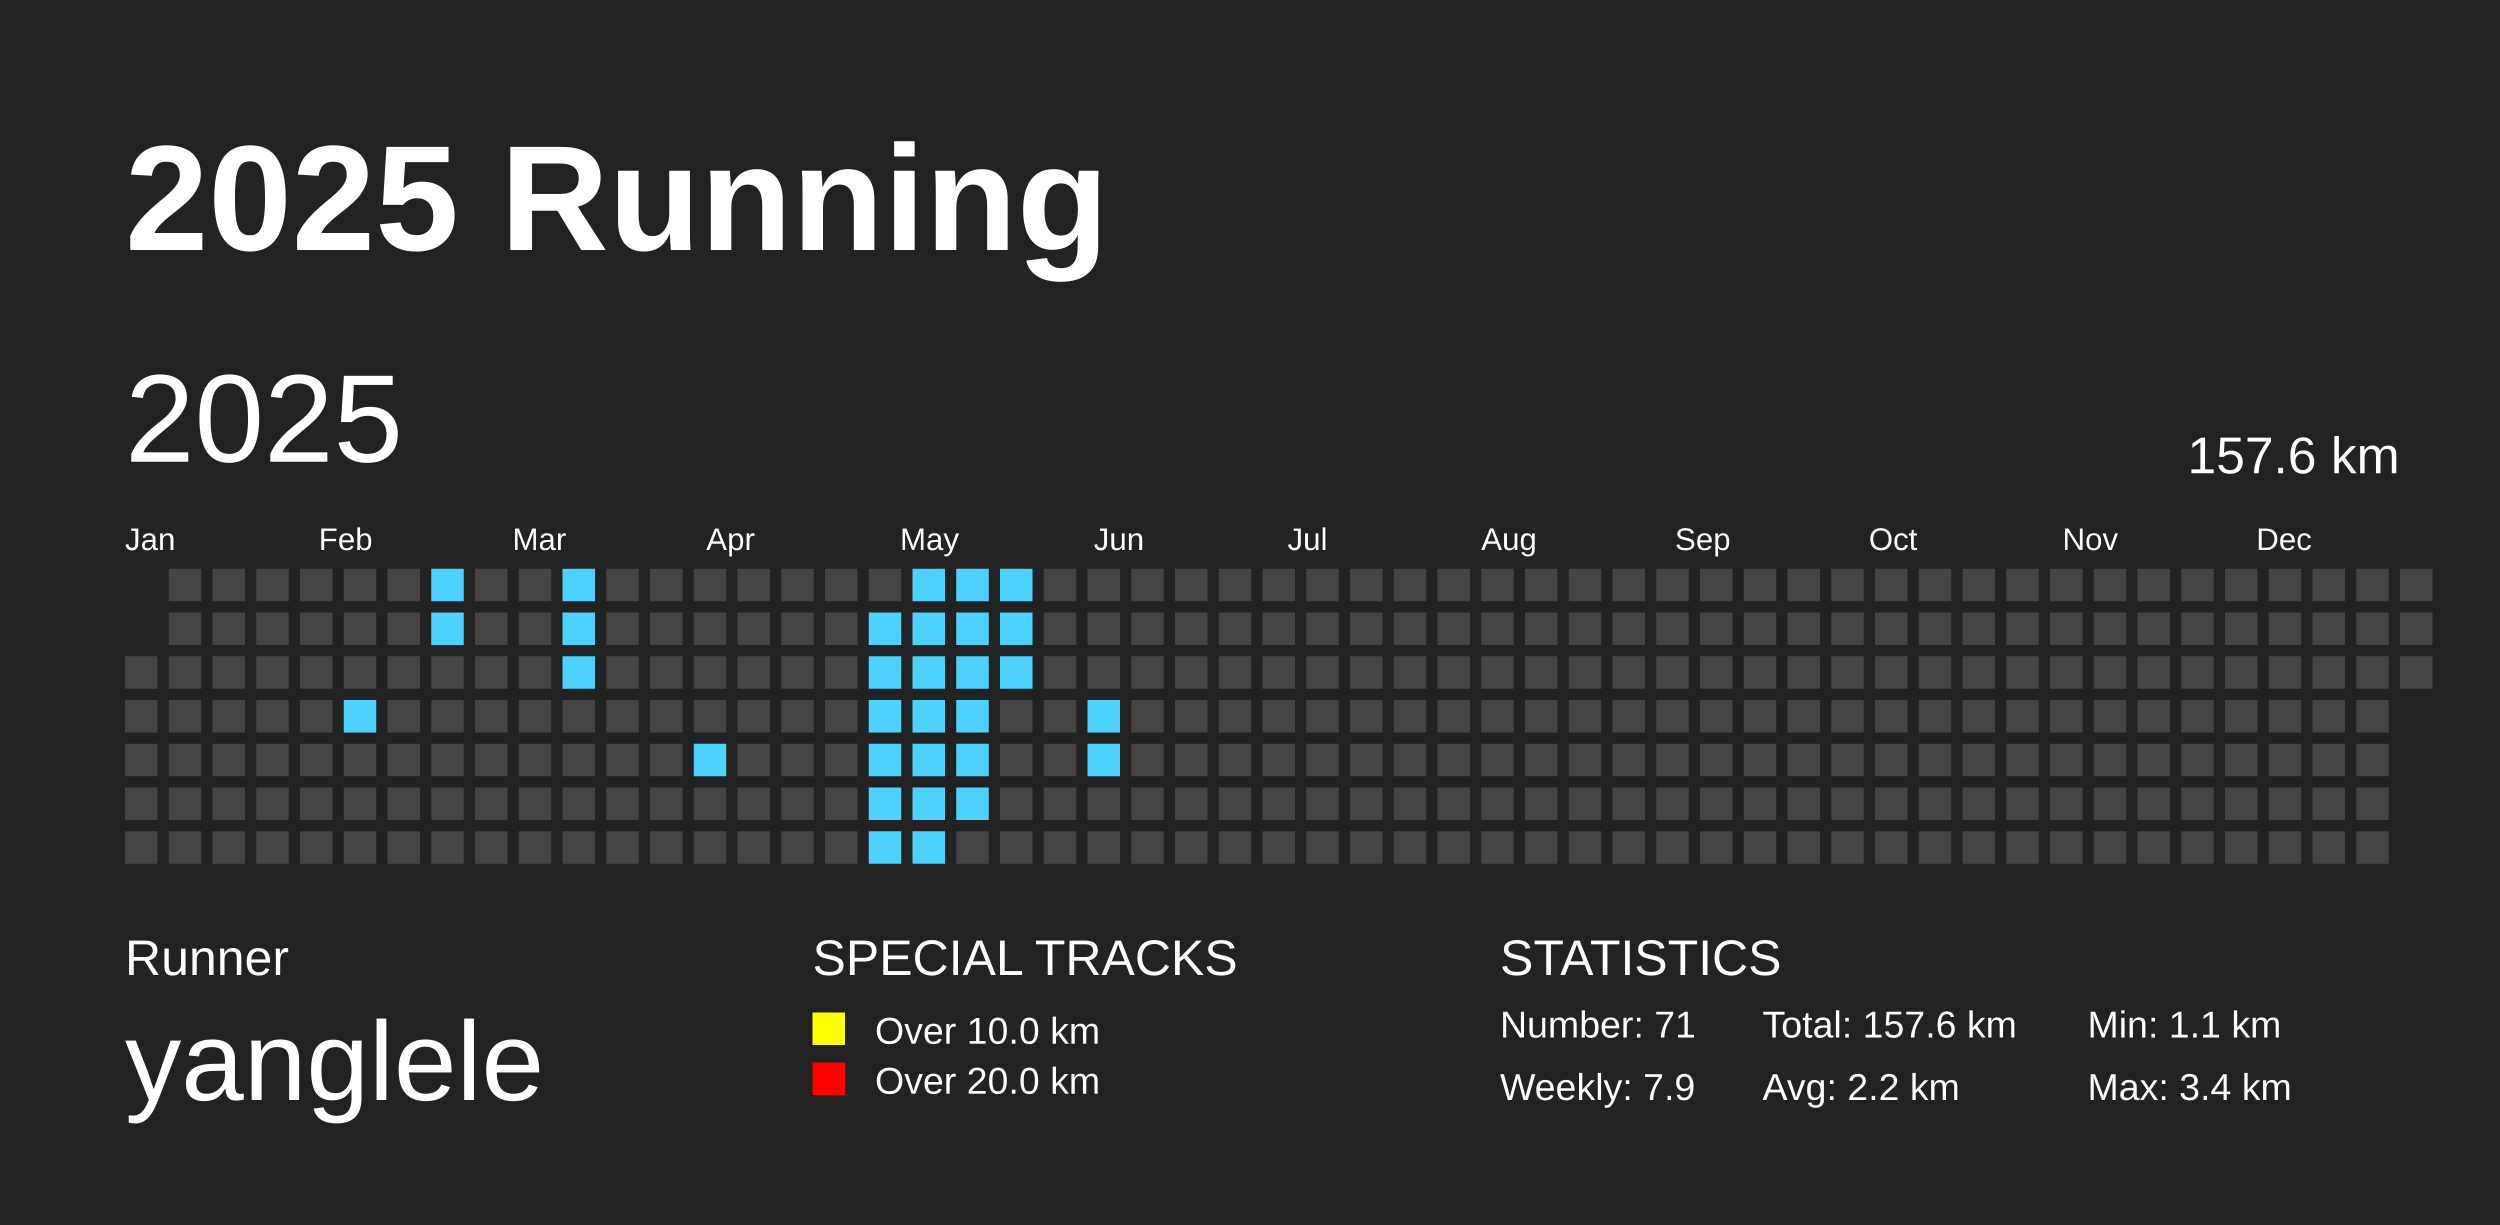
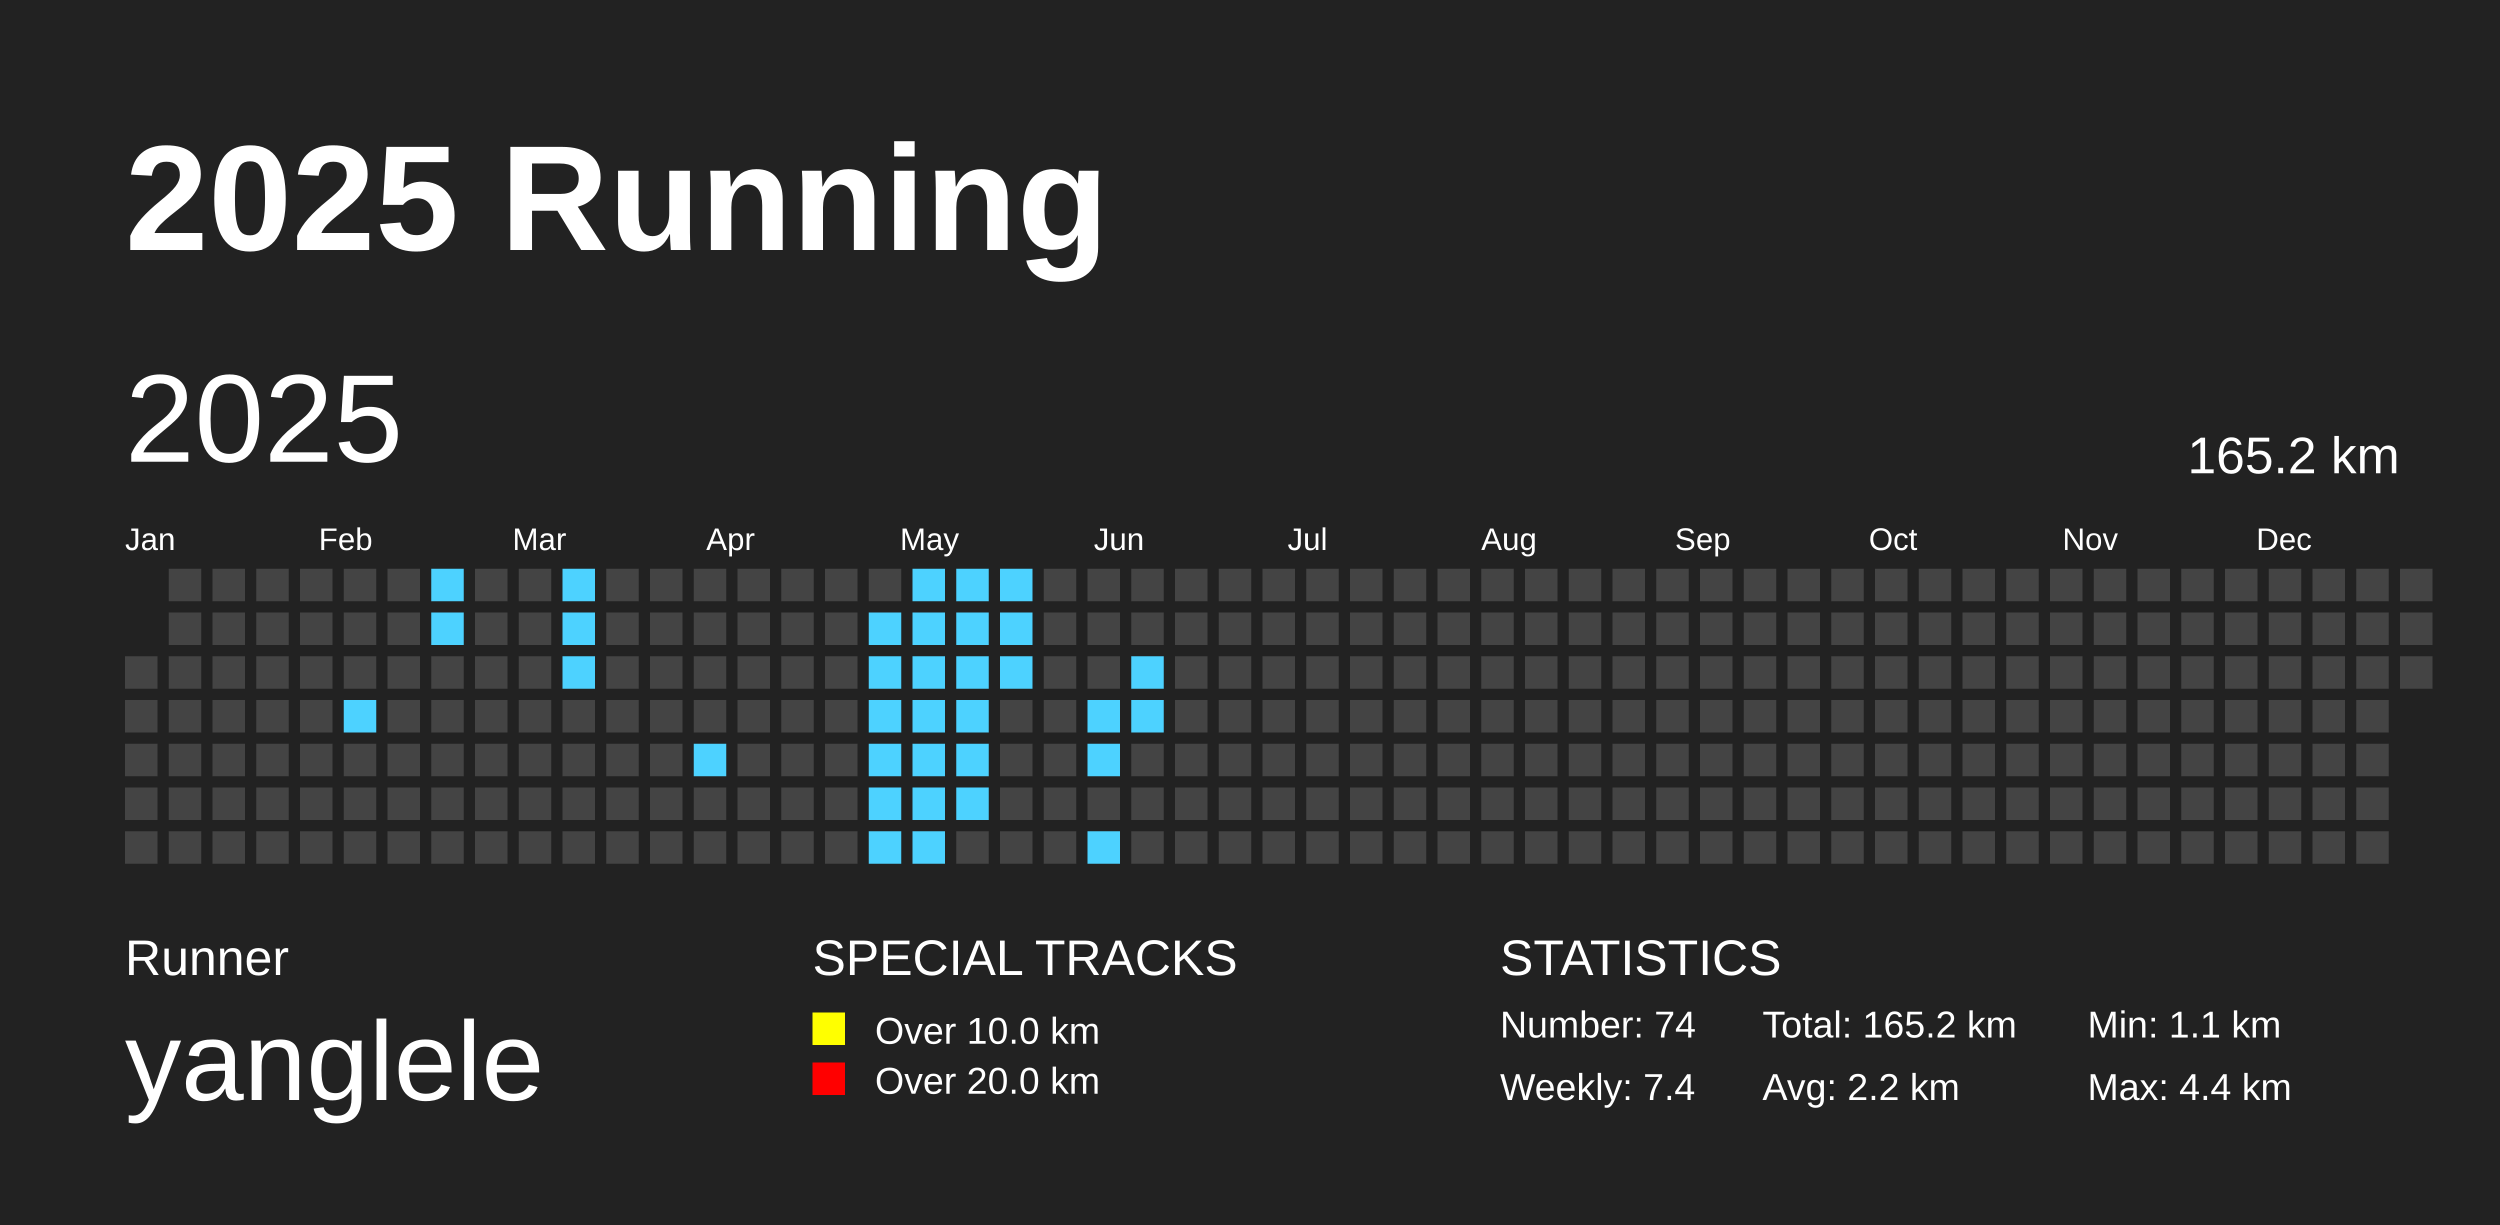
<svg xmlns="http://www.w3.org/2000/svg" baseProfile="full" height="98mm" version="1.1" viewBox="0,0,200,98" width="200mm">
  <defs />
  <rect fill="#222222" height="98" width="200" x="0" y="0" />
  <text fill="#FFFFFF" style="font-size:12px; font-family:Arial; font-weight:bold;" x="10" y="20">2025 Running</text>
  <text fill="#FFFFFF" style="font-size:4px; font-family:Arial" x="10" y="78">Runner</text>
  <text fill="#FFFFFF" style="font-size:9px; font-family:Arial" x="10" y="88">yanglele</text>
  <text fill="#FFFFFF" style="font-size:4px; font-family:Arial" x="65" y="78">SPECIAL TRACKS</text>
  <rect fill="yellow" height="2.6" width="2.6" x="65" y="81" />
  <text fill="#FFFFFF" style="font-size:3px; font-family:Arial" x="70" y="83.5">Over 10.0 km</text>
  <rect fill="red" height="2.6" width="2.6" x="65" y="85" />
  <text fill="#FFFFFF" style="font-size:3px; font-family:Arial" x="70" y="87.5">Over 20.0 km</text>
  <text fill="#FFFFFF" style="font-size:4px; font-family:Arial" x="120" y="78">STATISTICS</text>
-   <text fill="#FFFFFF" style="font-size:3px; font-family:Arial" x="120" y="83">Number: 71</text>
-   <text fill="#FFFFFF" style="font-size:3px; font-family:Arial" x="120" y="88">Weekly: 7.9</text>
-   <text fill="#FFFFFF" style="font-size:3px; font-family:Arial" x="141" y="83">Total: 157.6 km</text>
+   <text fill="#FFFFFF" style="font-size:3px; font-family:Arial" x="120" y="83">Number: 74</text>
+   <text fill="#FFFFFF" style="font-size:3px; font-family:Arial" x="120" y="88">Weekly: 7.4</text>
+   <text fill="#FFFFFF" style="font-size:3px; font-family:Arial" x="141" y="83">Total: 165.2 km</text>
  <text fill="#FFFFFF" style="font-size:3px; font-family:Arial" x="141" y="88">Avg: 2.2 km</text>
  <text fill="#FFFFFF" style="font-size:3px; font-family:Arial" x="167" y="83">Min: 1.1 km</text>
-   <text fill="#FFFFFF" style="font-size:3px; font-family:Arial" x="167" y="88">Max: 3.4 km</text>
+   <text fill="#FFFFFF" style="font-size:3px; font-family:Arial" x="167" y="88">Max: 4.4 km</text>
  <text dominant-baseline="hanging" fill="#FFFFFF" style="font-size:10.0px; font-family:Arial;" x="10" y="30">2025</text>
-   <text dominant-baseline="hanging" fill="#FFFFFF" style="font-size:4.125px; font-family:Arial;" x="175" y="35">157.6 km</text>
+   <text dominant-baseline="hanging" fill="#FFFFFF" style="font-size:4.125px; font-family:Arial;" x="175" y="35">165.2 km</text>
  <text fill="#FFFFFF" style="font-size:2.5px; font-family:Arial" x="10.0" y="44">Jan</text>
  <text fill="#FFFFFF" style="font-size:2.5px; font-family:Arial" x="25.5" y="44">Feb</text>
  <text fill="#FFFFFF" style="font-size:2.5px; font-family:Arial" x="41.0" y="44">Mar</text>
  <text fill="#FFFFFF" style="font-size:2.5px; font-family:Arial" x="56.5" y="44">Apr</text>
  <text fill="#FFFFFF" style="font-size:2.5px; font-family:Arial" x="72.0" y="44">May</text>
  <text fill="#FFFFFF" style="font-size:2.5px; font-family:Arial" x="87.5" y="44">Jun</text>
  <text fill="#FFFFFF" style="font-size:2.5px; font-family:Arial" x="103.0" y="44">Jul</text>
  <text fill="#FFFFFF" style="font-size:2.5px; font-family:Arial" x="118.5" y="44">Aug</text>
  <text fill="#FFFFFF" style="font-size:2.5px; font-family:Arial" x="134.0" y="44">Sep</text>
  <text fill="#FFFFFF" style="font-size:2.5px; font-family:Arial" x="149.5" y="44">Oct</text>
  <text fill="#FFFFFF" style="font-size:2.5px; font-family:Arial" x="165.0" y="44">Nov</text>
  <text fill="#FFFFFF" style="font-size:2.5px; font-family:Arial" x="180.5" y="44">Dec</text>
  <rect fill="#444444" height="2.6" width="2.6" x="10.0" y="52.5" />
  <rect fill="#444444" height="2.6" width="2.6" x="10.0" y="56.0" />
  <rect fill="#444444" height="2.6" width="2.6" x="10.0" y="59.5" />
  <rect fill="#444444" height="2.6" width="2.6" x="10.0" y="63.0" />
  <rect fill="#444444" height="2.6" width="2.6" x="10.0" y="66.5" />
  <rect fill="#444444" height="2.6" width="2.6" x="13.5" y="45.5" />
  <rect fill="#444444" height="2.6" width="2.6" x="13.5" y="49.0" />
  <rect fill="#444444" height="2.6" width="2.6" x="13.5" y="52.5" />
  <rect fill="#444444" height="2.6" width="2.6" x="13.5" y="56.0" />
  <rect fill="#444444" height="2.6" width="2.6" x="13.5" y="59.5" />
  <rect fill="#444444" height="2.6" width="2.6" x="13.5" y="63.0" />
  <rect fill="#444444" height="2.6" width="2.6" x="13.5" y="66.5" />
  <rect fill="#444444" height="2.6" width="2.6" x="17.0" y="45.5" />
  <rect fill="#444444" height="2.6" width="2.6" x="17.0" y="49.0" />
  <rect fill="#444444" height="2.6" width="2.6" x="17.0" y="52.5" />
  <rect fill="#444444" height="2.6" width="2.6" x="17.0" y="56.0" />
  <rect fill="#444444" height="2.6" width="2.6" x="17.0" y="59.5" />
  <rect fill="#444444" height="2.6" width="2.6" x="17.0" y="63.0" />
  <rect fill="#444444" height="2.6" width="2.6" x="17.0" y="66.5" />
  <rect fill="#444444" height="2.6" width="2.6" x="20.5" y="45.5" />
  <rect fill="#444444" height="2.6" width="2.6" x="20.5" y="49.0" />
  <rect fill="#444444" height="2.6" width="2.6" x="20.5" y="52.5" />
  <rect fill="#444444" height="2.6" width="2.6" x="20.5" y="56.0" />
  <rect fill="#444444" height="2.6" width="2.6" x="20.5" y="59.5" />
  <rect fill="#444444" height="2.6" width="2.6" x="20.5" y="63.0" />
  <rect fill="#444444" height="2.6" width="2.6" x="20.5" y="66.5" />
  <rect fill="#444444" height="2.6" width="2.6" x="24.0" y="45.5" />
  <rect fill="#444444" height="2.6" width="2.6" x="24.0" y="49.0" />
  <rect fill="#444444" height="2.6" width="2.6" x="24.0" y="52.5" />
  <rect fill="#444444" height="2.6" width="2.6" x="24.0" y="56.0" />
  <rect fill="#444444" height="2.6" width="2.6" x="24.0" y="59.5" />
  <rect fill="#444444" height="2.6" width="2.6" x="24.0" y="63.0" />
  <rect fill="#444444" height="2.6" width="2.6" x="24.0" y="66.5" />
  <rect fill="#444444" height="2.6" width="2.6" x="27.5" y="45.5" />
  <rect fill="#444444" height="2.6" width="2.6" x="27.5" y="49.0" />
  <rect fill="#444444" height="2.6" width="2.6" x="27.5" y="52.5" />
  <rect fill="#4DD2FF" height="2.6" width="2.6" x="27.5" y="56.0" />
  <rect fill="#444444" height="2.6" width="2.6" x="27.5" y="59.5" />
  <rect fill="#444444" height="2.6" width="2.6" x="27.5" y="63.0" />
  <rect fill="#444444" height="2.6" width="2.6" x="27.5" y="66.5" />
  <rect fill="#444444" height="2.6" width="2.6" x="31.0" y="45.5" />
  <rect fill="#444444" height="2.6" width="2.6" x="31.0" y="49.0" />
  <rect fill="#444444" height="2.6" width="2.6" x="31.0" y="52.5" />
  <rect fill="#444444" height="2.6" width="2.6" x="31.0" y="56.0" />
  <rect fill="#444444" height="2.6" width="2.6" x="31.0" y="59.5" />
  <rect fill="#444444" height="2.6" width="2.6" x="31.0" y="63.0" />
  <rect fill="#444444" height="2.6" width="2.6" x="31.0" y="66.5" />
  <rect fill="#4DD2FF" height="2.6" width="2.6" x="34.5" y="45.5" />
  <rect fill="#4DD2FF" height="2.6" width="2.6" x="34.5" y="49.0" />
  <rect fill="#444444" height="2.6" width="2.6" x="34.5" y="52.5" />
  <rect fill="#444444" height="2.6" width="2.6" x="34.5" y="56.0" />
  <rect fill="#444444" height="2.6" width="2.6" x="34.5" y="59.5" />
  <rect fill="#444444" height="2.6" width="2.6" x="34.5" y="63.0" />
  <rect fill="#444444" height="2.6" width="2.6" x="34.5" y="66.5" />
  <rect fill="#444444" height="2.6" width="2.6" x="38.0" y="45.5" />
  <rect fill="#444444" height="2.6" width="2.6" x="38.0" y="49.0" />
  <rect fill="#444444" height="2.6" width="2.6" x="38.0" y="52.5" />
  <rect fill="#444444" height="2.6" width="2.6" x="38.0" y="56.0" />
  <rect fill="#444444" height="2.6" width="2.6" x="38.0" y="59.5" />
  <rect fill="#444444" height="2.6" width="2.6" x="38.0" y="63.0" />
  <rect fill="#444444" height="2.6" width="2.6" x="38.0" y="66.5" />
  <rect fill="#444444" height="2.6" width="2.6" x="41.5" y="45.5" />
  <rect fill="#444444" height="2.6" width="2.6" x="41.5" y="49.0" />
  <rect fill="#444444" height="2.6" width="2.6" x="41.5" y="52.5" />
  <rect fill="#444444" height="2.6" width="2.6" x="41.5" y="56.0" />
  <rect fill="#444444" height="2.6" width="2.6" x="41.5" y="59.5" />
  <rect fill="#444444" height="2.6" width="2.6" x="41.5" y="63.0" />
  <rect fill="#444444" height="2.6" width="2.6" x="41.5" y="66.5" />
  <rect fill="#4DD2FF" height="2.6" width="2.6" x="45.0" y="45.5" />
  <rect fill="#4DD2FF" height="2.6" width="2.6" x="45.0" y="49.0" />
  <rect fill="#4DD2FF" height="2.6" width="2.6" x="45.0" y="52.5" />
  <rect fill="#444444" height="2.6" width="2.6" x="45.0" y="56.0" />
  <rect fill="#444444" height="2.6" width="2.6" x="45.0" y="59.5" />
  <rect fill="#444444" height="2.6" width="2.6" x="45.0" y="63.0" />
  <rect fill="#444444" height="2.6" width="2.6" x="45.0" y="66.5" />
  <rect fill="#444444" height="2.6" width="2.6" x="48.5" y="45.5" />
  <rect fill="#444444" height="2.6" width="2.6" x="48.5" y="49.0" />
  <rect fill="#444444" height="2.6" width="2.6" x="48.5" y="52.5" />
  <rect fill="#444444" height="2.6" width="2.6" x="48.5" y="56.0" />
  <rect fill="#444444" height="2.6" width="2.6" x="48.5" y="59.5" />
  <rect fill="#444444" height="2.6" width="2.6" x="48.5" y="63.0" />
  <rect fill="#444444" height="2.6" width="2.6" x="48.5" y="66.5" />
  <rect fill="#444444" height="2.6" width="2.6" x="52.0" y="45.5" />
  <rect fill="#444444" height="2.6" width="2.6" x="52.0" y="49.0" />
  <rect fill="#444444" height="2.6" width="2.6" x="52.0" y="52.5" />
  <rect fill="#444444" height="2.6" width="2.6" x="52.0" y="56.0" />
  <rect fill="#444444" height="2.6" width="2.6" x="52.0" y="59.5" />
  <rect fill="#444444" height="2.6" width="2.6" x="52.0" y="63.0" />
  <rect fill="#444444" height="2.6" width="2.6" x="52.0" y="66.5" />
  <rect fill="#444444" height="2.6" width="2.6" x="55.5" y="45.5" />
  <rect fill="#444444" height="2.6" width="2.6" x="55.5" y="49.0" />
  <rect fill="#444444" height="2.6" width="2.6" x="55.5" y="52.5" />
  <rect fill="#444444" height="2.6" width="2.6" x="55.5" y="56.0" />
  <rect fill="#4DD2FF" height="2.6" width="2.6" x="55.5" y="59.5" />
  <rect fill="#444444" height="2.6" width="2.6" x="55.5" y="63.0" />
  <rect fill="#444444" height="2.6" width="2.6" x="55.5" y="66.5" />
  <rect fill="#444444" height="2.6" width="2.6" x="59.0" y="45.5" />
  <rect fill="#444444" height="2.6" width="2.6" x="59.0" y="49.0" />
  <rect fill="#444444" height="2.6" width="2.6" x="59.0" y="52.5" />
  <rect fill="#444444" height="2.6" width="2.6" x="59.0" y="56.0" />
  <rect fill="#444444" height="2.6" width="2.6" x="59.0" y="59.5" />
  <rect fill="#444444" height="2.6" width="2.6" x="59.0" y="63.0" />
  <rect fill="#444444" height="2.6" width="2.6" x="59.0" y="66.5" />
  <rect fill="#444444" height="2.6" width="2.6" x="62.5" y="45.5" />
  <rect fill="#444444" height="2.6" width="2.6" x="62.5" y="49.0" />
  <rect fill="#444444" height="2.6" width="2.6" x="62.5" y="52.5" />
  <rect fill="#444444" height="2.6" width="2.6" x="62.5" y="56.0" />
  <rect fill="#444444" height="2.6" width="2.6" x="62.5" y="59.5" />
  <rect fill="#444444" height="2.6" width="2.6" x="62.5" y="63.0" />
  <rect fill="#444444" height="2.6" width="2.6" x="62.5" y="66.5" />
  <rect fill="#444444" height="2.6" width="2.6" x="66.0" y="45.5" />
  <rect fill="#444444" height="2.6" width="2.6" x="66.0" y="49.0" />
  <rect fill="#444444" height="2.6" width="2.6" x="66.0" y="52.5" />
  <rect fill="#444444" height="2.6" width="2.6" x="66.0" y="56.0" />
  <rect fill="#444444" height="2.6" width="2.6" x="66.0" y="59.5" />
  <rect fill="#444444" height="2.6" width="2.6" x="66.0" y="63.0" />
  <rect fill="#444444" height="2.6" width="2.6" x="66.0" y="66.5" />
  <rect fill="#444444" height="2.6" width="2.6" x="69.5" y="45.5" />
  <rect fill="#4DD2FF" height="2.6" width="2.6" x="69.5" y="49.0" />
  <rect fill="#4DD2FF" height="2.6" width="2.6" x="69.5" y="52.5" />
  <rect fill="#4DD2FF" height="2.6" width="2.6" x="69.5" y="56.0" />
  <rect fill="#4DD2FF" height="2.6" width="2.6" x="69.5" y="59.5" />
  <rect fill="#4DD2FF" height="2.6" width="2.6" x="69.5" y="63.0" />
  <rect fill="#4DD2FF" height="2.6" width="2.6" x="69.5" y="66.5" />
  <rect fill="#4DD2FF" height="2.6" width="2.6" x="73.0" y="45.5" />
  <rect fill="#4DD2FF" height="2.6" width="2.6" x="73.0" y="49.0" />
  <rect fill="#4DD2FF" height="2.6" width="2.6" x="73.0" y="52.5" />
  <rect fill="#4DD2FF" height="2.6" width="2.6" x="73.0" y="56.0" />
  <rect fill="#4DD2FF" height="2.6" width="2.6" x="73.0" y="59.5" />
  <rect fill="#4DD2FF" height="2.6" width="2.6" x="73.0" y="63.0" />
  <rect fill="#4DD2FF" height="2.6" width="2.6" x="73.0" y="66.5" />
  <rect fill="#4DD2FF" height="2.6" width="2.6" x="76.5" y="45.5" />
  <rect fill="#4DD2FF" height="2.6" width="2.6" x="76.5" y="49.0" />
  <rect fill="#4DD2FF" height="2.6" width="2.6" x="76.5" y="52.5" />
  <rect fill="#4DD2FF" height="2.6" width="2.6" x="76.5" y="56.0" />
  <rect fill="#4DD2FF" height="2.6" width="2.6" x="76.5" y="59.5" />
  <rect fill="#4DD2FF" height="2.6" width="2.6" x="76.5" y="63.0" />
  <rect fill="#444444" height="2.6" width="2.6" x="76.5" y="66.5" />
  <rect fill="#4DD2FF" height="2.6" width="2.6" x="80.0" y="45.5" />
  <rect fill="#4DD2FF" height="2.6" width="2.6" x="80.0" y="49.0" />
  <rect fill="#4DD2FF" height="2.6" width="2.6" x="80.0" y="52.5" />
  <rect fill="#444444" height="2.6" width="2.6" x="80.0" y="56.0" />
  <rect fill="#444444" height="2.6" width="2.6" x="80.0" y="59.5" />
  <rect fill="#444444" height="2.6" width="2.6" x="80.0" y="63.0" />
  <rect fill="#444444" height="2.6" width="2.6" x="80.0" y="66.5" />
  <rect fill="#444444" height="2.6" width="2.6" x="83.5" y="45.5" />
  <rect fill="#444444" height="2.6" width="2.6" x="83.5" y="49.0" />
  <rect fill="#444444" height="2.6" width="2.6" x="83.5" y="52.5" />
  <rect fill="#444444" height="2.6" width="2.6" x="83.5" y="56.0" />
  <rect fill="#444444" height="2.6" width="2.6" x="83.5" y="59.5" />
  <rect fill="#444444" height="2.6" width="2.6" x="83.5" y="63.0" />
  <rect fill="#444444" height="2.6" width="2.6" x="83.5" y="66.5" />
  <rect fill="#444444" height="2.6" width="2.6" x="87.0" y="45.5" />
  <rect fill="#444444" height="2.6" width="2.6" x="87.0" y="49.0" />
  <rect fill="#444444" height="2.6" width="2.6" x="87.0" y="52.5" />
  <rect fill="#4DD2FF" height="2.6" width="2.6" x="87.0" y="56.0" />
  <rect fill="#4DD2FF" height="2.6" width="2.6" x="87.0" y="59.5" />
  <rect fill="#444444" height="2.6" width="2.6" x="87.0" y="63.0" />
-   <rect fill="#444444" height="2.6" width="2.6" x="87.0" y="66.5" />
+   <rect fill="#4DD2FF" height="2.6" width="2.6" x="87.0" y="66.5" />
  <rect fill="#444444" height="2.6" width="2.6" x="90.5" y="45.5" />
  <rect fill="#444444" height="2.6" width="2.6" x="90.5" y="49.0" />
-   <rect fill="#444444" height="2.6" width="2.6" x="90.5" y="52.5" />
-   <rect fill="#444444" height="2.6" width="2.6" x="90.5" y="56.0" />
+   <rect fill="#4DD2FF" height="2.6" width="2.6" x="90.5" y="52.5" />
+   <rect fill="#4DD2FF" height="2.6" width="2.6" x="90.5" y="56.0" />
  <rect fill="#444444" height="2.6" width="2.6" x="90.5" y="59.5" />
  <rect fill="#444444" height="2.6" width="2.6" x="90.5" y="63.0" />
  <rect fill="#444444" height="2.6" width="2.6" x="90.5" y="66.5" />
  <rect fill="#444444" height="2.6" width="2.6" x="94.0" y="45.5" />
  <rect fill="#444444" height="2.6" width="2.6" x="94.0" y="49.0" />
  <rect fill="#444444" height="2.6" width="2.6" x="94.0" y="52.5" />
  <rect fill="#444444" height="2.6" width="2.6" x="94.0" y="56.0" />
  <rect fill="#444444" height="2.6" width="2.6" x="94.0" y="59.5" />
  <rect fill="#444444" height="2.6" width="2.6" x="94.0" y="63.0" />
  <rect fill="#444444" height="2.6" width="2.6" x="94.0" y="66.5" />
  <rect fill="#444444" height="2.6" width="2.6" x="97.5" y="45.5" />
  <rect fill="#444444" height="2.6" width="2.6" x="97.5" y="49.0" />
  <rect fill="#444444" height="2.6" width="2.6" x="97.5" y="52.5" />
  <rect fill="#444444" height="2.6" width="2.6" x="97.5" y="56.0" />
  <rect fill="#444444" height="2.6" width="2.6" x="97.5" y="59.5" />
  <rect fill="#444444" height="2.6" width="2.6" x="97.5" y="63.0" />
  <rect fill="#444444" height="2.6" width="2.6" x="97.5" y="66.5" />
  <rect fill="#444444" height="2.6" width="2.6" x="101.0" y="45.5" />
  <rect fill="#444444" height="2.6" width="2.6" x="101.0" y="49.0" />
  <rect fill="#444444" height="2.6" width="2.6" x="101.0" y="52.5" />
  <rect fill="#444444" height="2.6" width="2.6" x="101.0" y="56.0" />
  <rect fill="#444444" height="2.6" width="2.6" x="101.0" y="59.5" />
  <rect fill="#444444" height="2.6" width="2.6" x="101.0" y="63.0" />
  <rect fill="#444444" height="2.6" width="2.6" x="101.0" y="66.5" />
  <rect fill="#444444" height="2.6" width="2.6" x="104.5" y="45.5" />
  <rect fill="#444444" height="2.6" width="2.6" x="104.5" y="49.0" />
  <rect fill="#444444" height="2.6" width="2.6" x="104.5" y="52.5" />
  <rect fill="#444444" height="2.6" width="2.6" x="104.5" y="56.0" />
  <rect fill="#444444" height="2.6" width="2.6" x="104.5" y="59.5" />
  <rect fill="#444444" height="2.6" width="2.6" x="104.5" y="63.0" />
  <rect fill="#444444" height="2.6" width="2.6" x="104.5" y="66.5" />
  <rect fill="#444444" height="2.6" width="2.6" x="108.0" y="45.5" />
  <rect fill="#444444" height="2.6" width="2.6" x="108.0" y="49.0" />
  <rect fill="#444444" height="2.6" width="2.6" x="108.0" y="52.5" />
  <rect fill="#444444" height="2.6" width="2.6" x="108.0" y="56.0" />
  <rect fill="#444444" height="2.6" width="2.6" x="108.0" y="59.5" />
  <rect fill="#444444" height="2.6" width="2.6" x="108.0" y="63.0" />
  <rect fill="#444444" height="2.6" width="2.6" x="108.0" y="66.5" />
  <rect fill="#444444" height="2.6" width="2.6" x="111.5" y="45.5" />
  <rect fill="#444444" height="2.6" width="2.6" x="111.5" y="49.0" />
  <rect fill="#444444" height="2.6" width="2.6" x="111.5" y="52.5" />
  <rect fill="#444444" height="2.6" width="2.6" x="111.5" y="56.0" />
  <rect fill="#444444" height="2.6" width="2.6" x="111.5" y="59.5" />
  <rect fill="#444444" height="2.6" width="2.6" x="111.5" y="63.0" />
  <rect fill="#444444" height="2.6" width="2.6" x="111.5" y="66.5" />
  <rect fill="#444444" height="2.6" width="2.6" x="115.0" y="45.5" />
  <rect fill="#444444" height="2.6" width="2.6" x="115.0" y="49.0" />
  <rect fill="#444444" height="2.6" width="2.6" x="115.0" y="52.5" />
  <rect fill="#444444" height="2.6" width="2.6" x="115.0" y="56.0" />
  <rect fill="#444444" height="2.6" width="2.6" x="115.0" y="59.5" />
  <rect fill="#444444" height="2.6" width="2.6" x="115.0" y="63.0" />
  <rect fill="#444444" height="2.6" width="2.6" x="115.0" y="66.5" />
  <rect fill="#444444" height="2.6" width="2.6" x="118.5" y="45.5" />
  <rect fill="#444444" height="2.6" width="2.6" x="118.5" y="49.0" />
  <rect fill="#444444" height="2.6" width="2.6" x="118.5" y="52.5" />
  <rect fill="#444444" height="2.6" width="2.6" x="118.5" y="56.0" />
  <rect fill="#444444" height="2.6" width="2.6" x="118.5" y="59.5" />
  <rect fill="#444444" height="2.6" width="2.6" x="118.5" y="63.0" />
  <rect fill="#444444" height="2.6" width="2.6" x="118.5" y="66.5" />
  <rect fill="#444444" height="2.6" width="2.6" x="122.0" y="45.5" />
  <rect fill="#444444" height="2.6" width="2.6" x="122.0" y="49.0" />
  <rect fill="#444444" height="2.6" width="2.6" x="122.0" y="52.5" />
  <rect fill="#444444" height="2.6" width="2.6" x="122.0" y="56.0" />
  <rect fill="#444444" height="2.6" width="2.6" x="122.0" y="59.5" />
  <rect fill="#444444" height="2.6" width="2.6" x="122.0" y="63.0" />
  <rect fill="#444444" height="2.6" width="2.6" x="122.0" y="66.5" />
  <rect fill="#444444" height="2.6" width="2.6" x="125.5" y="45.5" />
  <rect fill="#444444" height="2.6" width="2.6" x="125.5" y="49.0" />
  <rect fill="#444444" height="2.6" width="2.6" x="125.5" y="52.5" />
  <rect fill="#444444" height="2.6" width="2.6" x="125.5" y="56.0" />
  <rect fill="#444444" height="2.6" width="2.6" x="125.5" y="59.5" />
  <rect fill="#444444" height="2.6" width="2.6" x="125.5" y="63.0" />
  <rect fill="#444444" height="2.6" width="2.6" x="125.5" y="66.5" />
  <rect fill="#444444" height="2.6" width="2.6" x="129.0" y="45.5" />
  <rect fill="#444444" height="2.6" width="2.6" x="129.0" y="49.0" />
  <rect fill="#444444" height="2.6" width="2.6" x="129.0" y="52.5" />
  <rect fill="#444444" height="2.6" width="2.6" x="129.0" y="56.0" />
  <rect fill="#444444" height="2.6" width="2.6" x="129.0" y="59.5" />
  <rect fill="#444444" height="2.6" width="2.6" x="129.0" y="63.0" />
  <rect fill="#444444" height="2.6" width="2.6" x="129.0" y="66.5" />
  <rect fill="#444444" height="2.6" width="2.6" x="132.5" y="45.5" />
  <rect fill="#444444" height="2.6" width="2.6" x="132.5" y="49.0" />
  <rect fill="#444444" height="2.6" width="2.6" x="132.5" y="52.5" />
  <rect fill="#444444" height="2.6" width="2.6" x="132.5" y="56.0" />
  <rect fill="#444444" height="2.6" width="2.6" x="132.5" y="59.5" />
  <rect fill="#444444" height="2.6" width="2.6" x="132.5" y="63.0" />
  <rect fill="#444444" height="2.6" width="2.6" x="132.5" y="66.5" />
  <rect fill="#444444" height="2.6" width="2.6" x="136.0" y="45.5" />
  <rect fill="#444444" height="2.6" width="2.6" x="136.0" y="49.0" />
  <rect fill="#444444" height="2.6" width="2.6" x="136.0" y="52.5" />
  <rect fill="#444444" height="2.6" width="2.6" x="136.0" y="56.0" />
  <rect fill="#444444" height="2.6" width="2.6" x="136.0" y="59.5" />
  <rect fill="#444444" height="2.6" width="2.6" x="136.0" y="63.0" />
  <rect fill="#444444" height="2.6" width="2.6" x="136.0" y="66.5" />
  <rect fill="#444444" height="2.6" width="2.6" x="139.5" y="45.5" />
  <rect fill="#444444" height="2.6" width="2.6" x="139.5" y="49.0" />
  <rect fill="#444444" height="2.6" width="2.6" x="139.5" y="52.5" />
  <rect fill="#444444" height="2.6" width="2.6" x="139.5" y="56.0" />
  <rect fill="#444444" height="2.6" width="2.6" x="139.5" y="59.5" />
  <rect fill="#444444" height="2.6" width="2.6" x="139.5" y="63.0" />
  <rect fill="#444444" height="2.6" width="2.6" x="139.5" y="66.5" />
  <rect fill="#444444" height="2.6" width="2.6" x="143.0" y="45.5" />
  <rect fill="#444444" height="2.6" width="2.6" x="143.0" y="49.0" />
  <rect fill="#444444" height="2.6" width="2.6" x="143.0" y="52.5" />
  <rect fill="#444444" height="2.6" width="2.6" x="143.0" y="56.0" />
  <rect fill="#444444" height="2.6" width="2.6" x="143.0" y="59.5" />
  <rect fill="#444444" height="2.6" width="2.6" x="143.0" y="63.0" />
  <rect fill="#444444" height="2.6" width="2.6" x="143.0" y="66.5" />
  <rect fill="#444444" height="2.6" width="2.6" x="146.5" y="45.5" />
  <rect fill="#444444" height="2.6" width="2.6" x="146.5" y="49.0" />
  <rect fill="#444444" height="2.6" width="2.6" x="146.5" y="52.5" />
  <rect fill="#444444" height="2.6" width="2.6" x="146.5" y="56.0" />
  <rect fill="#444444" height="2.6" width="2.6" x="146.5" y="59.5" />
  <rect fill="#444444" height="2.6" width="2.6" x="146.5" y="63.0" />
  <rect fill="#444444" height="2.6" width="2.6" x="146.5" y="66.5" />
  <rect fill="#444444" height="2.6" width="2.6" x="150.0" y="45.5" />
  <rect fill="#444444" height="2.6" width="2.6" x="150.0" y="49.0" />
  <rect fill="#444444" height="2.6" width="2.6" x="150.0" y="52.5" />
  <rect fill="#444444" height="2.6" width="2.6" x="150.0" y="56.0" />
  <rect fill="#444444" height="2.6" width="2.6" x="150.0" y="59.5" />
  <rect fill="#444444" height="2.6" width="2.6" x="150.0" y="63.0" />
  <rect fill="#444444" height="2.6" width="2.6" x="150.0" y="66.5" />
  <rect fill="#444444" height="2.6" width="2.6" x="153.5" y="45.5" />
  <rect fill="#444444" height="2.6" width="2.6" x="153.5" y="49.0" />
  <rect fill="#444444" height="2.6" width="2.6" x="153.5" y="52.5" />
  <rect fill="#444444" height="2.6" width="2.6" x="153.5" y="56.0" />
  <rect fill="#444444" height="2.6" width="2.6" x="153.5" y="59.5" />
  <rect fill="#444444" height="2.6" width="2.6" x="153.5" y="63.0" />
  <rect fill="#444444" height="2.6" width="2.6" x="153.5" y="66.5" />
  <rect fill="#444444" height="2.6" width="2.6" x="157.0" y="45.5" />
  <rect fill="#444444" height="2.6" width="2.6" x="157.0" y="49.0" />
  <rect fill="#444444" height="2.6" width="2.6" x="157.0" y="52.5" />
  <rect fill="#444444" height="2.6" width="2.6" x="157.0" y="56.0" />
  <rect fill="#444444" height="2.6" width="2.6" x="157.0" y="59.5" />
  <rect fill="#444444" height="2.6" width="2.6" x="157.0" y="63.0" />
  <rect fill="#444444" height="2.6" width="2.6" x="157.0" y="66.5" />
  <rect fill="#444444" height="2.6" width="2.6" x="160.5" y="45.5" />
  <rect fill="#444444" height="2.6" width="2.6" x="160.5" y="49.0" />
  <rect fill="#444444" height="2.6" width="2.6" x="160.5" y="52.5" />
  <rect fill="#444444" height="2.6" width="2.6" x="160.5" y="56.0" />
  <rect fill="#444444" height="2.6" width="2.6" x="160.5" y="59.5" />
  <rect fill="#444444" height="2.6" width="2.6" x="160.5" y="63.0" />
  <rect fill="#444444" height="2.6" width="2.6" x="160.5" y="66.5" />
  <rect fill="#444444" height="2.6" width="2.6" x="164.0" y="45.5" />
  <rect fill="#444444" height="2.6" width="2.6" x="164.0" y="49.0" />
  <rect fill="#444444" height="2.6" width="2.6" x="164.0" y="52.5" />
  <rect fill="#444444" height="2.6" width="2.6" x="164.0" y="56.0" />
  <rect fill="#444444" height="2.6" width="2.6" x="164.0" y="59.5" />
  <rect fill="#444444" height="2.6" width="2.6" x="164.0" y="63.0" />
  <rect fill="#444444" height="2.6" width="2.6" x="164.0" y="66.5" />
  <rect fill="#444444" height="2.6" width="2.6" x="167.5" y="45.5" />
  <rect fill="#444444" height="2.6" width="2.6" x="167.5" y="49.0" />
  <rect fill="#444444" height="2.6" width="2.6" x="167.5" y="52.5" />
  <rect fill="#444444" height="2.6" width="2.6" x="167.5" y="56.0" />
  <rect fill="#444444" height="2.6" width="2.6" x="167.5" y="59.5" />
  <rect fill="#444444" height="2.6" width="2.6" x="167.5" y="63.0" />
  <rect fill="#444444" height="2.6" width="2.6" x="167.5" y="66.5" />
  <rect fill="#444444" height="2.6" width="2.6" x="171.0" y="45.5" />
  <rect fill="#444444" height="2.6" width="2.6" x="171.0" y="49.0" />
  <rect fill="#444444" height="2.6" width="2.6" x="171.0" y="52.5" />
  <rect fill="#444444" height="2.6" width="2.6" x="171.0" y="56.0" />
  <rect fill="#444444" height="2.6" width="2.6" x="171.0" y="59.5" />
  <rect fill="#444444" height="2.6" width="2.6" x="171.0" y="63.0" />
  <rect fill="#444444" height="2.6" width="2.6" x="171.0" y="66.5" />
  <rect fill="#444444" height="2.6" width="2.6" x="174.5" y="45.5" />
  <rect fill="#444444" height="2.6" width="2.6" x="174.5" y="49.0" />
  <rect fill="#444444" height="2.6" width="2.6" x="174.5" y="52.5" />
  <rect fill="#444444" height="2.6" width="2.6" x="174.5" y="56.0" />
  <rect fill="#444444" height="2.6" width="2.6" x="174.5" y="59.5" />
  <rect fill="#444444" height="2.6" width="2.6" x="174.5" y="63.0" />
  <rect fill="#444444" height="2.6" width="2.6" x="174.5" y="66.5" />
  <rect fill="#444444" height="2.6" width="2.6" x="178.0" y="45.5" />
  <rect fill="#444444" height="2.6" width="2.6" x="178.0" y="49.0" />
  <rect fill="#444444" height="2.6" width="2.6" x="178.0" y="52.5" />
  <rect fill="#444444" height="2.6" width="2.6" x="178.0" y="56.0" />
  <rect fill="#444444" height="2.6" width="2.6" x="178.0" y="59.5" />
  <rect fill="#444444" height="2.6" width="2.6" x="178.0" y="63.0" />
  <rect fill="#444444" height="2.6" width="2.6" x="178.0" y="66.5" />
  <rect fill="#444444" height="2.6" width="2.6" x="181.5" y="45.5" />
  <rect fill="#444444" height="2.6" width="2.6" x="181.5" y="49.0" />
  <rect fill="#444444" height="2.6" width="2.6" x="181.5" y="52.5" />
  <rect fill="#444444" height="2.6" width="2.6" x="181.5" y="56.0" />
  <rect fill="#444444" height="2.6" width="2.6" x="181.5" y="59.5" />
  <rect fill="#444444" height="2.6" width="2.6" x="181.5" y="63.0" />
  <rect fill="#444444" height="2.6" width="2.6" x="181.5" y="66.5" />
  <rect fill="#444444" height="2.6" width="2.6" x="185.0" y="45.5" />
  <rect fill="#444444" height="2.6" width="2.6" x="185.0" y="49.0" />
  <rect fill="#444444" height="2.6" width="2.6" x="185.0" y="52.5" />
  <rect fill="#444444" height="2.6" width="2.6" x="185.0" y="56.0" />
  <rect fill="#444444" height="2.6" width="2.6" x="185.0" y="59.5" />
  <rect fill="#444444" height="2.6" width="2.6" x="185.0" y="63.0" />
  <rect fill="#444444" height="2.6" width="2.6" x="185.0" y="66.5" />
  <rect fill="#444444" height="2.6" width="2.6" x="188.5" y="45.5" />
  <rect fill="#444444" height="2.6" width="2.6" x="188.5" y="49.0" />
  <rect fill="#444444" height="2.6" width="2.6" x="188.5" y="52.5" />
  <rect fill="#444444" height="2.6" width="2.6" x="188.5" y="56.0" />
  <rect fill="#444444" height="2.6" width="2.6" x="188.5" y="59.5" />
  <rect fill="#444444" height="2.6" width="2.6" x="188.5" y="63.0" />
  <rect fill="#444444" height="2.6" width="2.6" x="188.5" y="66.5" />
  <rect fill="#444444" height="2.6" width="2.6" x="192.0" y="45.5" />
  <rect fill="#444444" height="2.6" width="2.6" x="192.0" y="49.0" />
  <rect fill="#444444" height="2.6" width="2.6" x="192.0" y="52.5" />
</svg>
